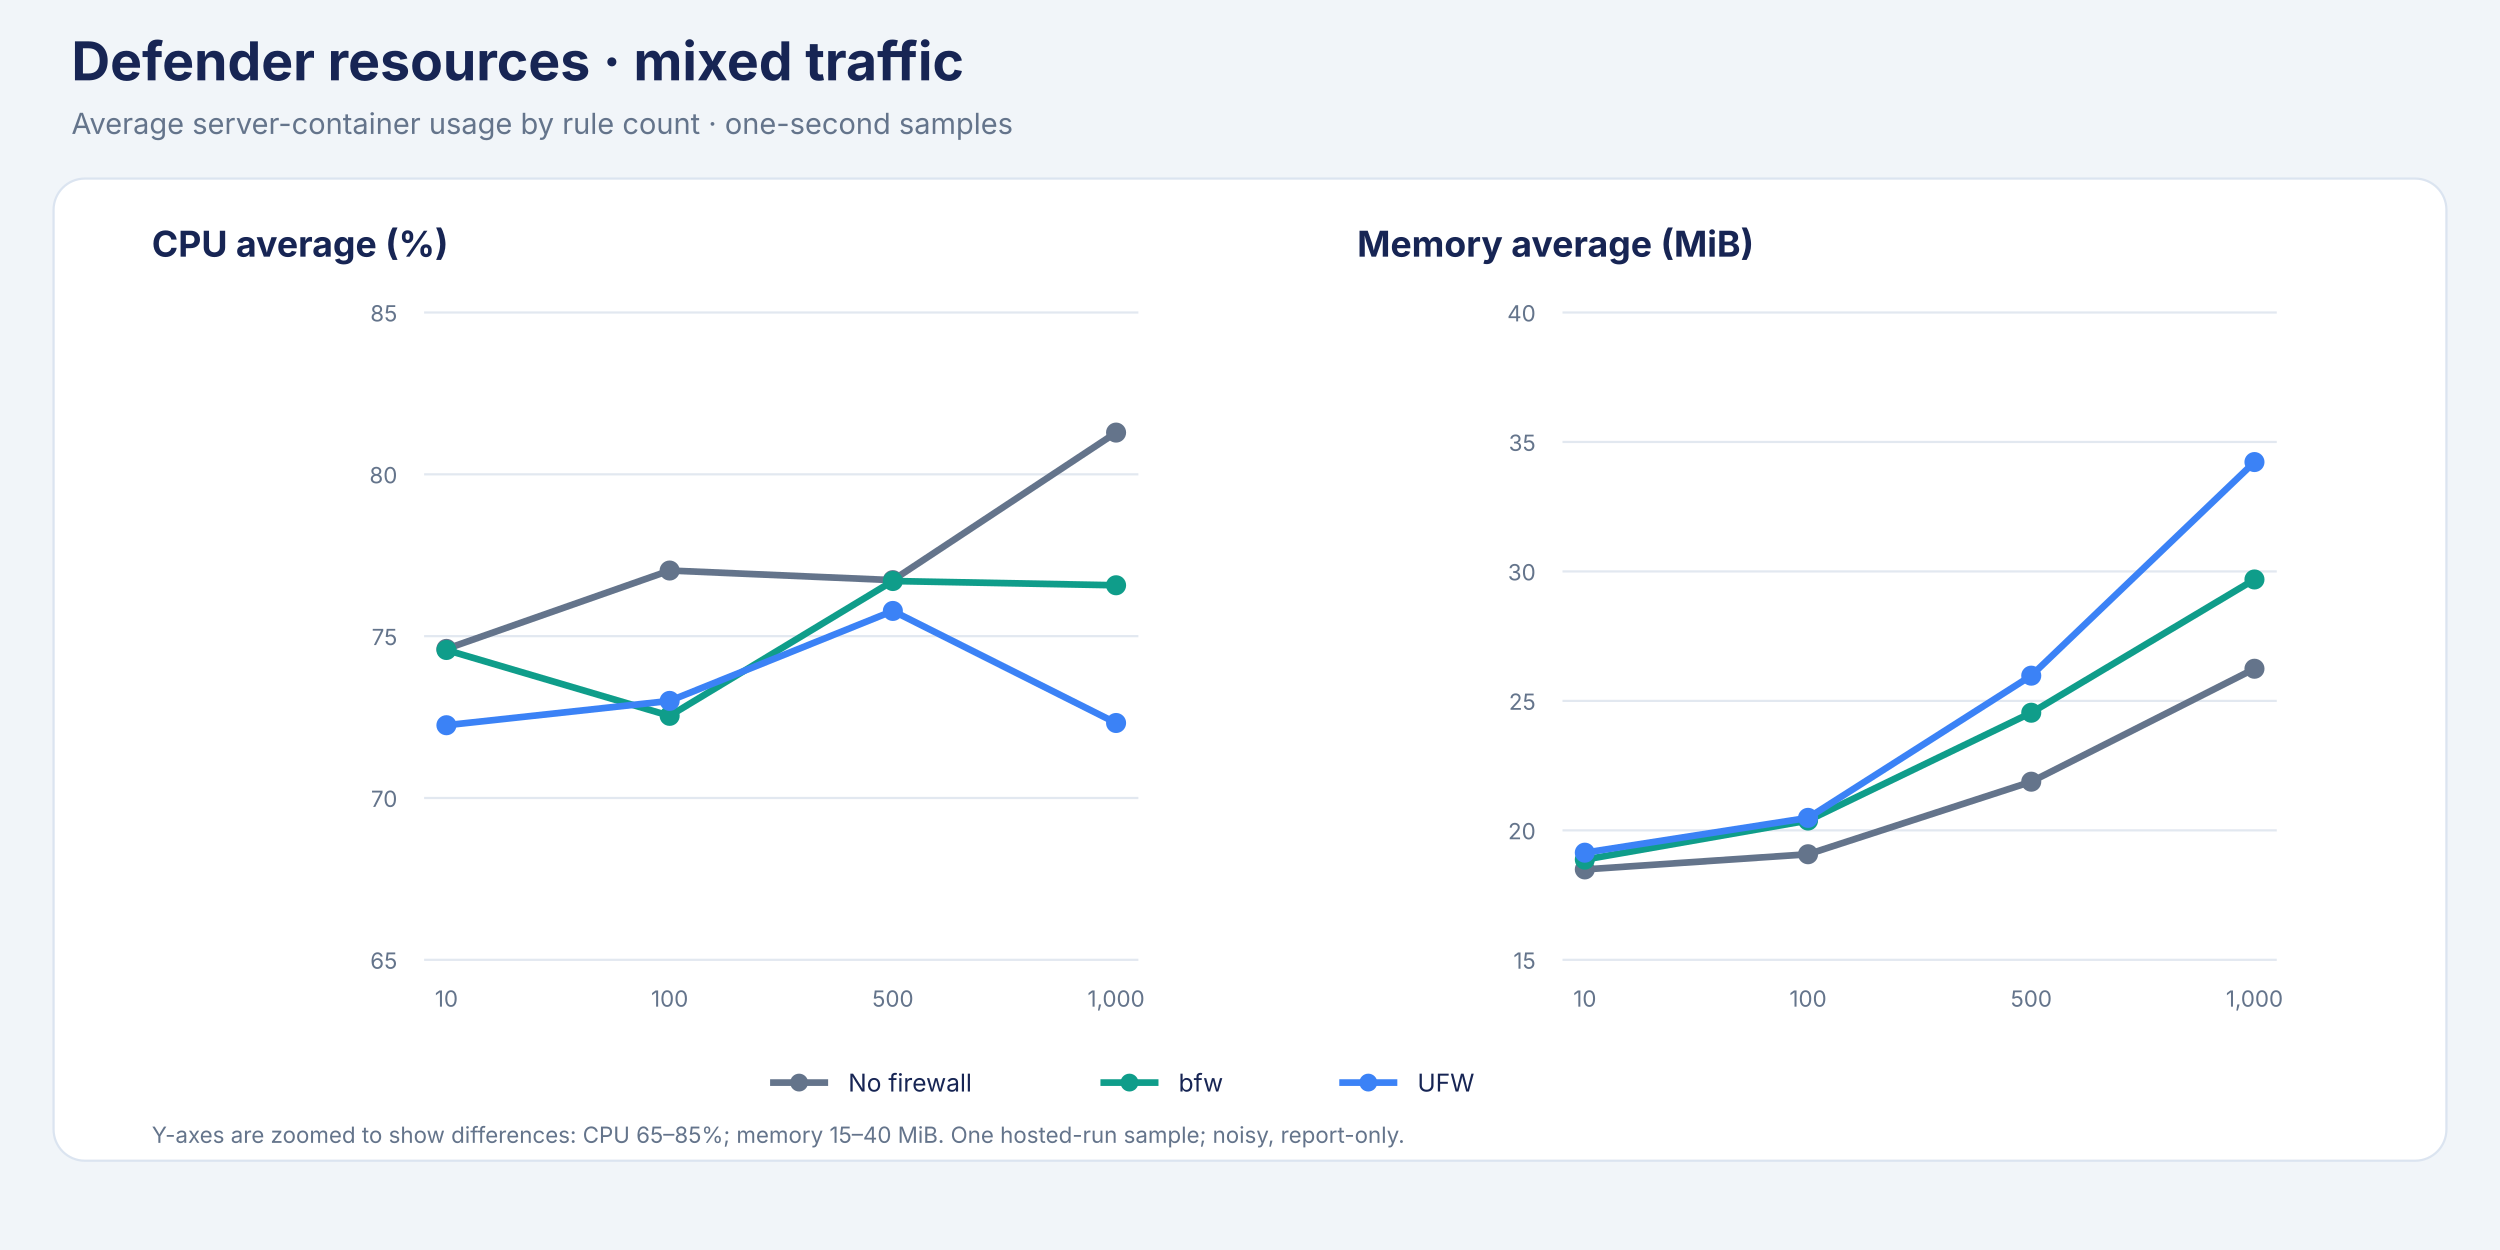
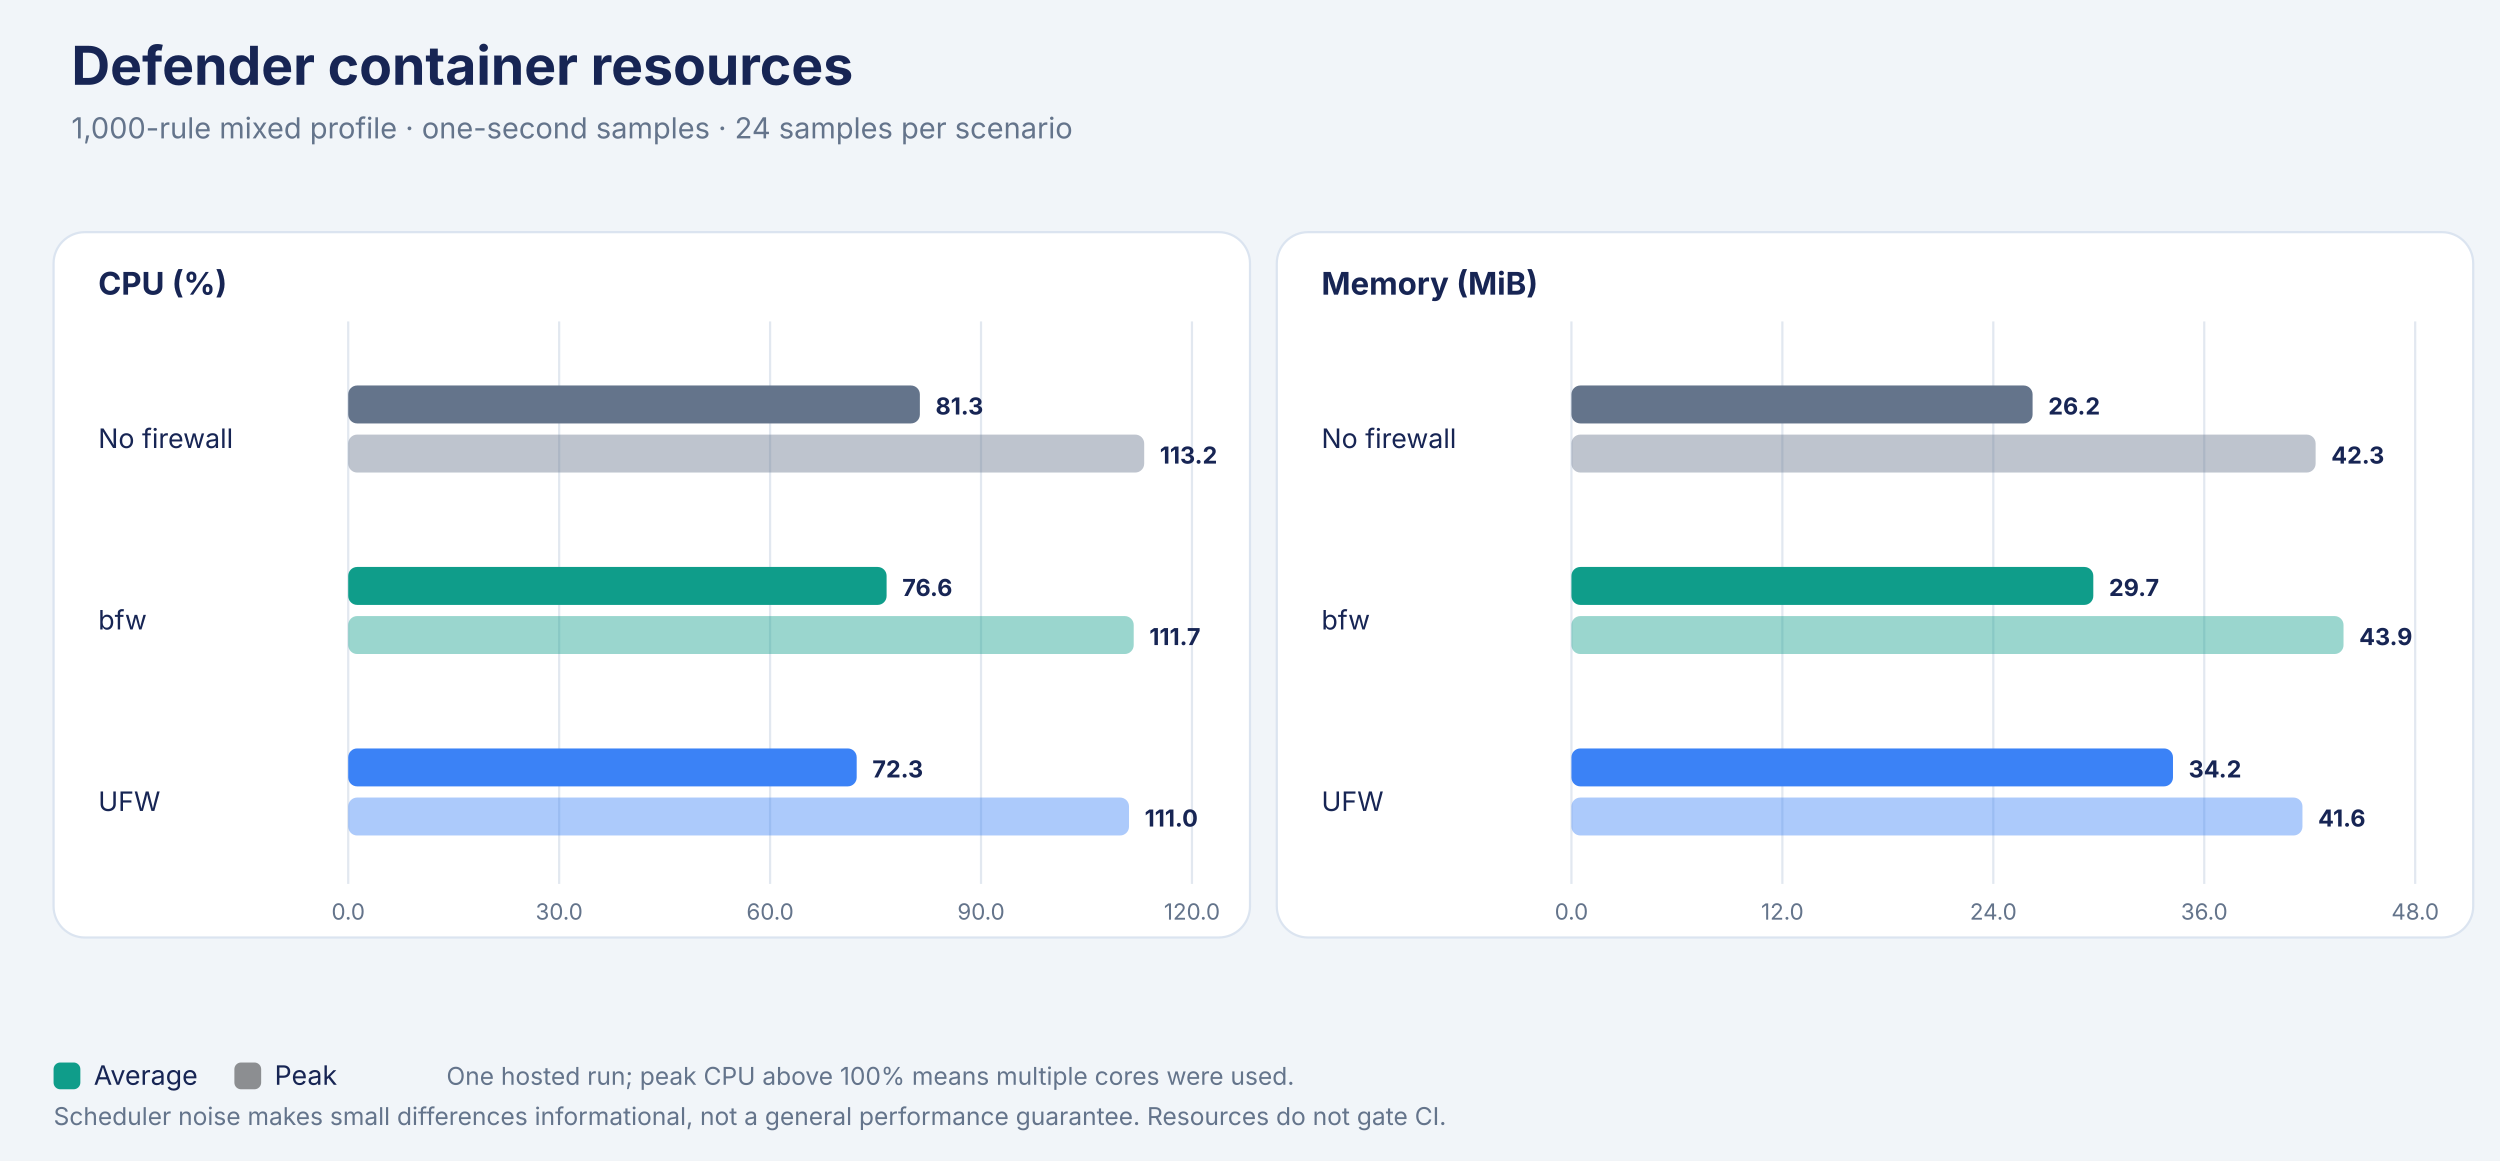
- <svg xmlns="http://www.w3.org/2000/svg" width="1120" height="560" viewBox="0 0 1120 560" role="img" aria-labelledby="title desc">
+ <svg xmlns="http://www.w3.org/2000/svg" width="1120" height="520" viewBox="0 0 1120 520" role="img" aria-labelledby="title desc">
  <style>
    text { font-family: Inter, ui-sans-serif, system-ui, -apple-system, "Segoe UI", sans-serif; fill: #172554; }
    .muted { fill: #64748b; }
-     .panel { fill: #fff; stroke: #dbe4f0; stroke-width: 1; }
+     .panel { fill: #ffffff; stroke: #dbe4f0; stroke-width: 1; }
    .grid { stroke: #e2e8f0; stroke-width: 1; }
-     .line { fill: none; stroke-width: 3; stroke-linecap: round; stroke-linejoin: round; }
+     .axis { stroke: #94a3b8; stroke-width: 1.2; }
+     .parity { stroke: #334155; stroke-width: 1.4; stroke-dasharray: 5 4; }
+     .base { fill: #64748b; }
+     .bfw { fill: #0f9d8a; }
+     .ufw { fill: #3b82f6; }
+     .peak { fill-opacity: 0.42; }
  </style>
-   <rect width="1120" height="560" fill="#f1f5f9" />
-   <text x="32" y="36" font-size="24" font-weight="700">Defender resources · mixed traffic</text>
-   <text x="32" y="60" font-size="13" class="muted">Average server-container usage by rule count · one-second samples</text>
-   <rect class="panel" x="24" y="80" width="1072" height="440" rx="14" />
-   <text x="68" y="115" font-size="16" font-weight="650">CPU average (%)</text>
-   <text x="608" y="115" font-size="16" font-weight="650">Memory average (MiB)</text>
-   <line class="grid" x1="190" y1="140" x2="510" y2="140" />
-   <line class="grid" x1="190" y1="212.5" x2="510" y2="212.5" />
-   <line class="grid" x1="190" y1="285" x2="510" y2="285" />
-   <line class="grid" x1="190" y1="357.5" x2="510" y2="357.5" />
-   <line class="grid" x1="190" y1="430" x2="510" y2="430" />
-   <text x="178" y="144" text-anchor="end" font-size="10" class="muted">85</text>
-   <text x="178" y="216.5" text-anchor="end" font-size="10" class="muted">80</text>
-   <text x="178" y="289" text-anchor="end" font-size="10" class="muted">75</text>
-   <text x="178" y="361.5" text-anchor="end" font-size="10" class="muted">70</text>
-   <text x="178" y="434" text-anchor="end" font-size="10" class="muted">65</text>
-   <line class="grid" x1="700" y1="140" x2="1020" y2="140" />
-   <line class="grid" x1="700" y1="198" x2="1020" y2="198" />
-   <line class="grid" x1="700" y1="256" x2="1020" y2="256" />
-   <line class="grid" x1="700" y1="314" x2="1020" y2="314" />
-   <line class="grid" x1="700" y1="372" x2="1020" y2="372" />
-   <line class="grid" x1="700" y1="430" x2="1020" y2="430" />
-   <text x="688" y="144" text-anchor="end" font-size="10" class="muted">40</text>
-   <text x="688" y="202" text-anchor="end" font-size="10" class="muted">35</text>
-   <text x="688" y="260" text-anchor="end" font-size="10" class="muted">30</text>
-   <text x="688" y="318" text-anchor="end" font-size="10" class="muted">25</text>
-   <text x="688" y="376" text-anchor="end" font-size="10" class="muted">20</text>
-   <text x="688" y="434" text-anchor="end" font-size="10" class="muted">15</text>
-   <polyline class="line" stroke="#64748b" points="200,290.7 300,255.6 400,259.9 500,193.8" />
-   <circle cx="200" cy="290.7" r="4.5" fill="#64748b" />
-   <circle cx="300" cy="255.6" r="4.5" fill="#64748b" />
-   <circle cx="400" cy="259.9" r="4.5" fill="#64748b" />
-   <circle cx="500" cy="193.8" r="4.5" fill="#64748b" />
-   <polyline class="line" stroke="#0f9d8a" points="200,291.2 300,320.7 400,260.3 500,262.2" />
-   <circle cx="200" cy="291.2" r="4.5" fill="#0f9d8a" />
-   <circle cx="300" cy="320.7" r="4.5" fill="#0f9d8a" />
-   <circle cx="400" cy="260.3" r="4.5" fill="#0f9d8a" />
-   <circle cx="500" cy="262.2" r="4.5" fill="#0f9d8a" />
-   <polyline class="line" stroke="#3b82f6" points="200,324.9 300,314 400,273.7 500,323.9" />
-   <circle cx="200" cy="324.9" r="4.5" fill="#3b82f6" />
-   <circle cx="300" cy="314" r="4.5" fill="#3b82f6" />
-   <circle cx="400" cy="273.7" r="4.5" fill="#3b82f6" />
-   <circle cx="500" cy="323.9" r="4.5" fill="#3b82f6" />
-   <polyline class="line" stroke="#64748b" points="710,389.5 810,382.7 910,350.2 1010,299.6" />
-   <circle cx="710" cy="389.5" r="4.5" fill="#64748b" />
-   <circle cx="810" cy="382.7" r="4.5" fill="#64748b" />
-   <circle cx="910" cy="350.2" r="4.5" fill="#64748b" />
-   <circle cx="1010" cy="299.6" r="4.5" fill="#64748b" />
-   <polyline class="line" stroke="#0f9d8a" points="710,385.1 810,367.6 910,319.3 1010,259.6" />
-   <circle cx="710" cy="385.1" r="4.5" fill="#0f9d8a" />
-   <circle cx="810" cy="367.6" r="4.5" fill="#0f9d8a" />
-   <circle cx="910" cy="319.3" r="4.5" fill="#0f9d8a" />
-   <circle cx="1010" cy="259.6" r="4.5" fill="#0f9d8a" />
-   <polyline class="line" stroke="#3b82f6" points="710,382 810,366.4 910,302.7 1010,207" />
-   <circle cx="710" cy="382" r="4.5" fill="#3b82f6" />
-   <circle cx="810" cy="366.4" r="4.5" fill="#3b82f6" />
-   <circle cx="910" cy="302.7" r="4.5" fill="#3b82f6" />
-   <circle cx="1010" cy="207" r="4.5" fill="#3b82f6" />
-   <text x="200" y="451" text-anchor="middle" font-size="10" class="muted">10</text>
-   <text x="300" y="451" text-anchor="middle" font-size="10" class="muted">100</text>
-   <text x="400" y="451" text-anchor="middle" font-size="10" class="muted">500</text>
-   <text x="500" y="451" text-anchor="middle" font-size="10" class="muted">1,000</text>
-   <text x="710" y="451" text-anchor="middle" font-size="10" class="muted">10</text>
-   <text x="810" y="451" text-anchor="middle" font-size="10" class="muted">100</text>
-   <text x="910" y="451" text-anchor="middle" font-size="10" class="muted">500</text>
-   <text x="1010" y="451" text-anchor="middle" font-size="10" class="muted">1,000</text>
-   <line x1="345" y1="485" x2="371" y2="485" stroke="#64748b" stroke-width="3" />
-   <circle cx="358" cy="485" r="4" fill="#64748b" />
-   <text x="380" y="489" font-size="11">No firewall</text>
-   <line x1="493" y1="485" x2="519" y2="485" stroke="#0f9d8a" stroke-width="3" />
-   <circle cx="506" cy="485" r="4" fill="#0f9d8a" />
-   <text x="528" y="489" font-size="11">bfw</text>
-   <line x1="600" y1="485" x2="626" y2="485" stroke="#3b82f6" stroke-width="3" />
-   <circle cx="613" cy="485" r="4" fill="#3b82f6" />
-   <text x="635" y="489" font-size="11">UFW</text>
-   <text x="68" y="512" font-size="10" class="muted">Y-axes are zoomed to show differences: CPU 65–85%; memory 15–40 MiB. One hosted-run sample; noisy, report-only.</text>
+   <rect width="1120" height="520" fill="#f1f5f9" />
+   <text x="32" y="38" font-size="24" font-weight="700">Defender container resources</text>
+   <text x="32" y="62" font-size="13" class="muted">1,000-rule mixed profile · one-second samples · 24 samples per scenario</text>
+   <rect class="panel" x="24" y="104" width="536" height="316" rx="14" />
+   <text x="44" y="132" font-size="14" font-weight="650">CPU (%)</text>
+   <line class="grid" x1="534.0" y1="144" x2="534.0" y2="396" />
+   <text x="534.0" y="412" text-anchor="middle" font-size="10" class="muted">120.0</text>
+   <line class="grid" x1="439.5" y1="144" x2="439.5" y2="396" />
+   <text x="439.5" y="412" text-anchor="middle" font-size="10" class="muted">90.0</text>
+   <line class="grid" x1="345.0" y1="144" x2="345.0" y2="396" />
+   <text x="345.0" y="412" text-anchor="middle" font-size="10" class="muted">60.0</text>
+   <line class="grid" x1="250.5" y1="144" x2="250.5" y2="396" />
+   <text x="250.5" y="412" text-anchor="middle" font-size="10" class="muted">30.0</text>
+   <line class="grid" x1="156.0" y1="144" x2="156.0" y2="396" />
+   <text x="156.0" y="412" text-anchor="middle" font-size="10" class="muted">0.0</text>
+   <text x="44" y="200.7" font-size="12">No firewall</text>
+   <rect class="base" x="156" y="172.7" width="256.1" height="17" rx="4" />
+   <text x="419.1" y="185.7" font-size="10.5" font-weight="650" fill="#64748b">81.3</text>
+   <rect class="base peak" x="156" y="194.7" width="356.6" height="17" rx="4" />
+   <text x="519.6" y="207.7" font-size="10.5" font-weight="650" fill="#64748b">113.2</text>
+   <text x="44" y="282.0" font-size="12">bfw</text>
+   <rect class="bfw" x="156" y="254.0" width="241.2" height="17" rx="4" />
+   <text x="404.2" y="267.0" font-size="10.5" font-weight="650" fill="#0f9d8a">76.6</text>
+   <rect class="bfw peak" x="156" y="276.0" width="351.9" height="17" rx="4" />
+   <text x="514.9" y="289.0" font-size="10.5" font-weight="650" fill="#0f9d8a">111.7</text>
+   <text x="44" y="363.3" font-size="12">UFW</text>
+   <rect class="ufw" x="156" y="335.3" width="227.8" height="17" rx="4" />
+   <text x="390.8" y="348.3" font-size="10.5" font-weight="650" fill="#3b82f6">72.3</text>
+   <rect class="ufw peak" x="156" y="357.3" width="349.8" height="17" rx="4" />
+   <text x="512.8" y="370.3" font-size="10.5" font-weight="650" fill="#3b82f6">111.0</text>
+   <rect class="panel" x="572" y="104" width="536" height="316" rx="14" />
+   <text x="592" y="132" font-size="14" font-weight="650">Memory (MiB)</text>
+   <line class="grid" x1="1082.0" y1="144" x2="1082.0" y2="396" />
+   <text x="1082.0" y="412" text-anchor="middle" font-size="10" class="muted">48.0</text>
+   <line class="grid" x1="987.5" y1="144" x2="987.5" y2="396" />
+   <text x="987.5" y="412" text-anchor="middle" font-size="10" class="muted">36.0</text>
+   <line class="grid" x1="893.0" y1="144" x2="893.0" y2="396" />
+   <text x="893.0" y="412" text-anchor="middle" font-size="10" class="muted">24.0</text>
+   <line class="grid" x1="798.5" y1="144" x2="798.5" y2="396" />
+   <text x="798.5" y="412" text-anchor="middle" font-size="10" class="muted">12.0</text>
+   <line class="grid" x1="704.0" y1="144" x2="704.0" y2="396" />
+   <text x="704.0" y="412" text-anchor="middle" font-size="10" class="muted">0.0</text>
+   <text x="592" y="200.7" font-size="12">No firewall</text>
+   <rect class="base" x="704" y="172.7" width="206.6" height="17" rx="4" />
+   <text x="917.6" y="185.7" font-size="10.5" font-weight="650" fill="#64748b">26.2</text>
+   <rect class="base peak" x="704" y="194.7" width="333.4" height="17" rx="4" />
+   <text x="1044.4" y="207.7" font-size="10.5" font-weight="650" fill="#64748b">42.3</text>
+   <text x="592" y="282.0" font-size="12">bfw</text>
+   <rect class="bfw" x="704" y="254.0" width="233.8" height="17" rx="4" />
+   <text x="944.8" y="267.0" font-size="10.5" font-weight="650" fill="#0f9d8a">29.7</text>
+   <rect class="bfw peak" x="704" y="276.0" width="345.9" height="17" rx="4" />
+   <text x="1056.9" y="289.0" font-size="10.5" font-weight="650" fill="#0f9d8a">43.9</text>
+   <text x="592" y="363.3" font-size="12">UFW</text>
+   <rect class="ufw" x="704" y="335.3" width="269.5" height="17" rx="4" />
+   <text x="980.5" y="348.3" font-size="10.5" font-weight="650" fill="#3b82f6">34.2</text>
+   <rect class="ufw peak" x="704" y="357.3" width="327.5" height="17" rx="4" />
+   <text x="1038.5" y="370.3" font-size="10.5" font-weight="650" fill="#3b82f6">41.6</text>
+   <rect x="24" y="476" width="12" height="12" rx="3" class="bfw" />
+   <text x="42" y="486" font-size="12">Average</text>
+   <rect x="105" y="476" width="12" height="12" rx="3" class="peak" />
+   <text x="123" y="486" font-size="12">Peak</text>
+   <text x="200" y="486" font-size="11" class="muted">One hosted run; peak CPU above 100% means multiple cores were used.</text>
+   <text x="24" y="504" font-size="11" class="muted">Scheduler noise makes small differences informational, not a general performance guarantee. Resources do not gate CI.</text>
</svg>
